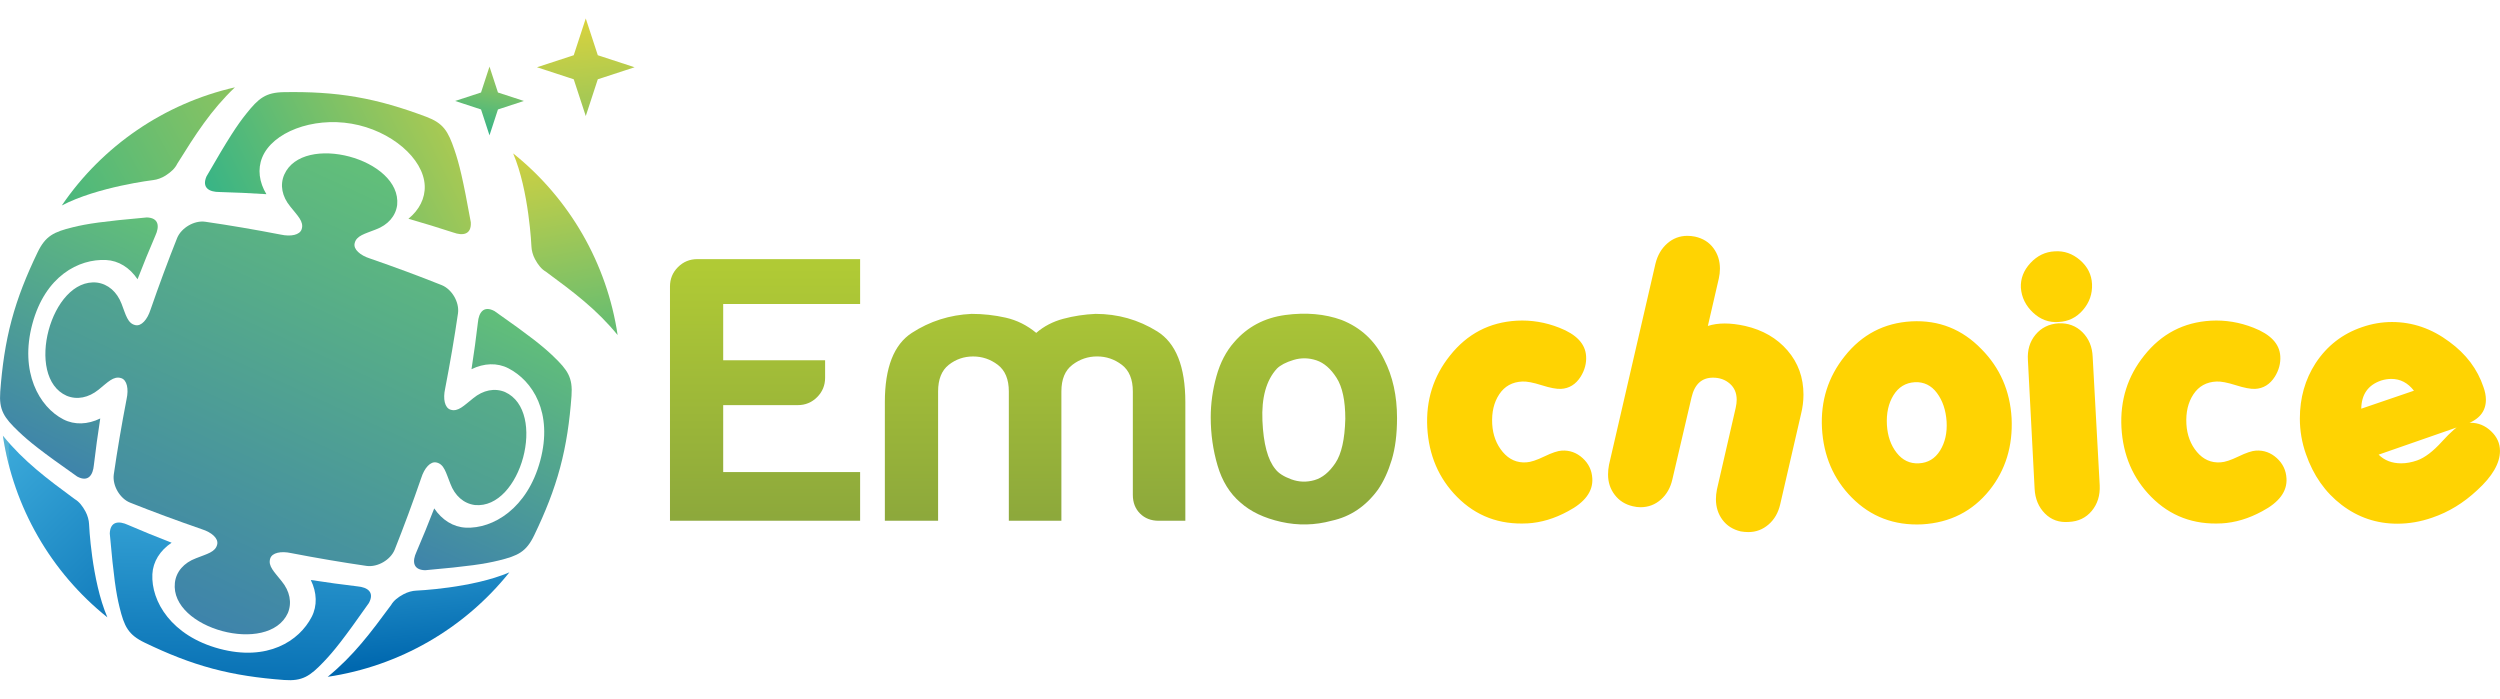
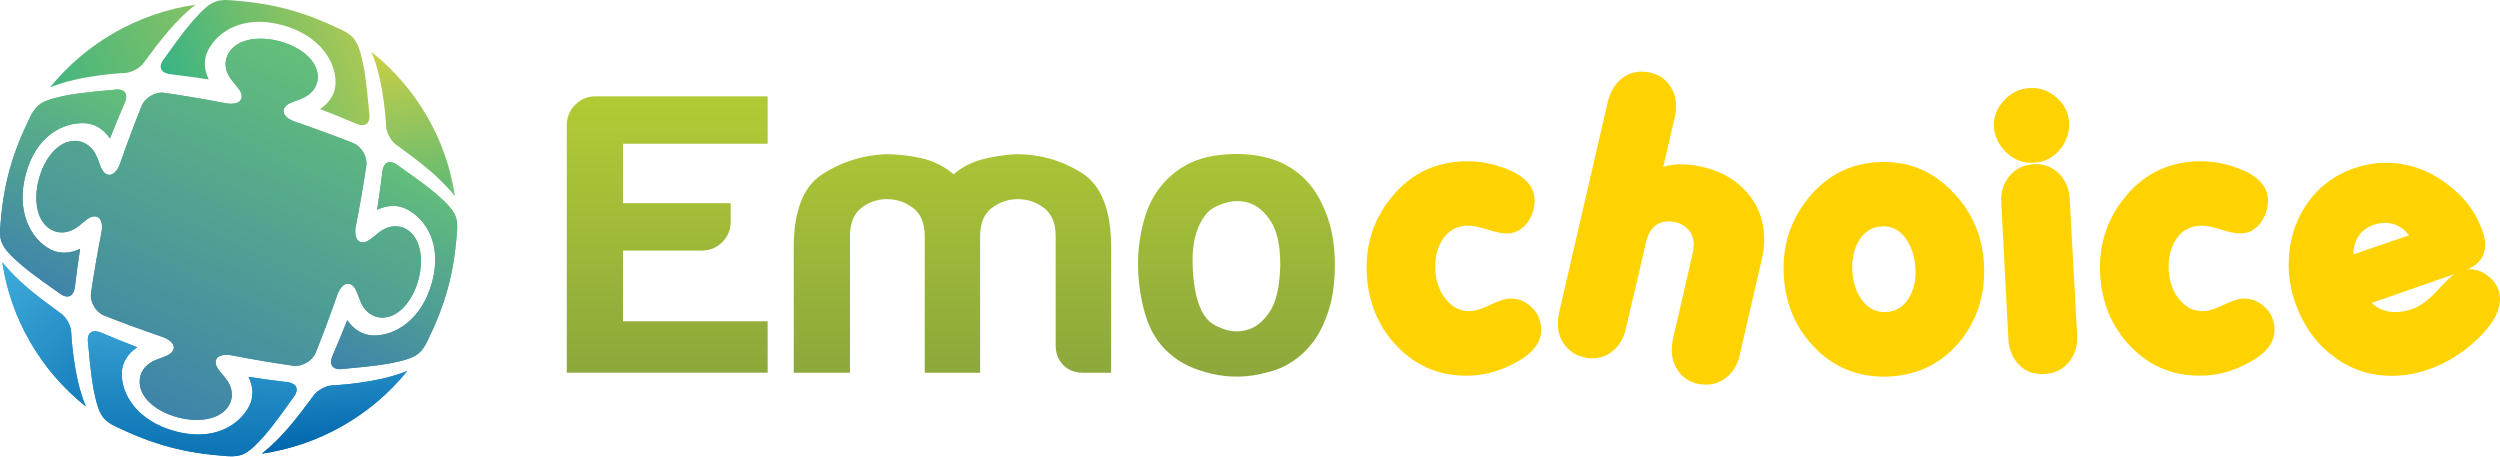
- <svg xmlns="http://www.w3.org/2000/svg" xmlns:xlink="http://www.w3.org/1999/xlink" data-name="Layer 1" viewBox="0 0 841.89 235.28">
+ <svg xmlns="http://www.w3.org/2000/svg" xmlns:xlink="http://www.w3.org/1999/xlink" id="Layer_1" data-name="Layer 1" viewBox="0 0 1150.28 209.96">
  <defs>
-     <linearGradient id="a" x1="63.56" y1="222.68" x2="-34.33" y2="120.65" gradientUnits="userSpaceOnUse">
-       <stop offset="0" stop-color="#0068af" />
-       <stop offset="1" stop-color="#58c9ee" />
-     </linearGradient>
-     <linearGradient id="g" x1="142.1" y1="222.68" x2="134.87" y2="145.19" xlink:href="#a" />
-     <linearGradient id="h" x1="79.93" y1="240.2" x2="82.25" y2="126.55" xlink:href="#a" />
-     <linearGradient id="b" x1="43.02" y1="248.5" x2="129.11" y2="61.15" gradientUnits="userSpaceOnUse">
-       <stop offset="0" stop-color="#3473b9" />
-       <stop offset="1" stop-color="#61be7a" />
-     </linearGradient>
-     <linearGradient id="i" x1="-2.42" y1="174.82" x2="44.61" y2="72.49" xlink:href="#b" />
-     <linearGradient id="j" x1="136.78" y1="217.01" x2="183.8" y2="114.69" xlink:href="#b" />
-     <linearGradient id="c" x1="51.25" y1="114.16" x2="203.64" y2="22.21" gradientTransform="rotate(4.65 267.949 -17.54)" gradientUnits="userSpaceOnUse">
-       <stop offset="0" stop-color="#00aa9f" />
-       <stop offset="1" stop-color="#f8d82f" />
-     </linearGradient>
-     <linearGradient id="k" x1="-46.16" y1="115.9" x2="172.87" y2="-29.43" xlink:href="#c" />
-     <linearGradient id="l" x1="216.05" y1="178.87" x2="176.45" y2="35.26" xlink:href="#c" />
-     <linearGradient id="m" x1="215.99" y1="125.08" x2="192.57" y2="-3.03" xlink:href="#c" />
-     <linearGradient id="n" x1="161.73" y1="63.67" x2="167.15" y2="12.02" xlink:href="#c" />
-     <linearGradient id="d" x1="-12.79" y1="1137.13" x2="-12.79" y2="301.85" gradientTransform="translate(177.64 -214.44)" gradientUnits="userSpaceOnUse">
-       <stop offset="0" stop-color="#fff" />
-       <stop offset="1" />
-     </linearGradient>
-     <linearGradient id="f" x1="4.75" y1="-901.58" x2="4.75" y2="498.37" gradientTransform="translate(97.89 -149.21)" xlink:href="#d" />
-     <linearGradient id="e" x1="257.63" y1="90.09" x2="257.63" y2="193.58" gradientUnits="userSpaceOnUse">
+     <style>
+       .cls-1 {
+         fill: url(#linear-gradient-12);
+       }
+ 
+       .cls-1, .cls-2, .cls-3, .cls-4, .cls-5, .cls-6, .cls-7, .cls-8, .cls-9, .cls-10, .cls-11, .cls-12, .cls-13, .cls-14, .cls-15, .cls-16, .cls-17, .cls-18, .cls-19, .cls-20, .cls-21, .cls-22 {
+         stroke-width: 0px;
+       }
+ 
+       .cls-2 {
+         fill: url(#linear-gradient-17);
+       }
+ 
+       .cls-3 {
+         fill: url(#linear-gradient-19);
+       }
+ 
+       .cls-4 {
+         fill: url(#linear-gradient);
+       }
+ 
+       .cls-5 {
+         fill: url(#linear-gradient-6);
+       }
+ 
+       .cls-6 {
+         fill: url(#linear-gradient-15);
+       }
+ 
+       .cls-7 {
+         fill: url(#linear-gradient-11);
+       }
+ 
+       .cls-8 {
+         fill: #ffd302;
+       }
+ 
+       .cls-9 {
+         fill: url(#linear-gradient-5);
+       }
+ 
+       .cls-10 {
+         fill: #f5f4bc;
+       }
+ 
+       .cls-11 {
+         fill: url(#linear-gradient-13);
+       }
+ 
+       .cls-12 {
+         fill: url(#linear-gradient-16);
+       }
+ 
+       .cls-13 {
+         fill: url(#linear-gradient-20);
+       }
+ 
+       .cls-14 {
+         fill: url(#linear-gradient-14);
+       }
+ 
+       .cls-15 {
+         fill: url(#linear-gradient-2);
+       }
+ 
+       .cls-16 {
+         fill: url(#linear-gradient-7);
+       }
+ 
+       .cls-17 {
+         fill: url(#linear-gradient-3);
+       }
+ 
+       .cls-18 {
+         fill: url(#linear-gradient-9);
+       }
+ 
+       .cls-19 {
+         fill: url(#linear-gradient-8);
+       }
+ 
+       .cls-20 {
+         fill: url(#linear-gradient-18);
+       }
+ 
+       .cls-23 {
+         mask: url(#mask-1);
+       }
+ 
+       .cls-24 {
+         mask: url(#mask);
+       }
+ 
+       .cls-21 {
+         fill: url(#linear-gradient-10);
+       }
+ 
+       .cls-22 {
+         fill: url(#linear-gradient-4);
+       }
+     </style>
+     <linearGradient id="linear-gradient" x1="306.99" y1="48.4" x2="306.99" y2="197.78" gradientUnits="userSpaceOnUse">
      <stop offset="0" stop-color="#b0ca35" />
      <stop offset="1" stop-color="#85a13d" />
    </linearGradient>
-     <linearGradient id="q" x1="348.56" y1="90.09" x2="348.56" y2="193.58" xlink:href="#e" />
-     <linearGradient id="r" x1="439.1" y1="90.09" x2="439.1" y2="193.58" xlink:href="#e" />
-     <mask id="o" x="164.8" y="22.43" width=".12" height=".22" maskUnits="userSpaceOnUse">
-       <path style="fill:url(#d)" d="M164.8 22.43h.12v.22h-.12z" />
+     <linearGradient id="linear-gradient-2" x1="438.23" y1="48.4" x2="438.23" y2="197.78" xlink:href="#linear-gradient" />
+     <linearGradient id="linear-gradient-3" x1="568.91" y1="48.4" x2="568.91" y2="197.78" xlink:href="#linear-gradient" />
+     <linearGradient id="linear-gradient-4" x1="69.22" y1="468.84" x2="-37.15" y2="579.69" gradientTransform="translate(0 672) scale(1 -1)" gradientUnits="userSpaceOnUse">
+       <stop offset="0" stop-color="#0369ae" />
+       <stop offset="1" stop-color="#5ac9ed" />
+     </linearGradient>
+     <linearGradient id="linear-gradient-5" x1="155.26" y1="468.97" x2="147.44" y2="552.76" xlink:href="#linear-gradient-4" />
+     <linearGradient id="linear-gradient-6" x1="87.35" y1="449.98" x2="89.87" y2="573.05" xlink:href="#linear-gradient-4" />
+     <linearGradient id="linear-gradient-7" x1="47.45" y1="440.83" x2="140.81" y2="644" gradientTransform="translate(0 672) scale(1 -1)" gradientUnits="userSpaceOnUse">
+       <stop offset="0" stop-color="#3473b8" />
+       <stop offset="1" stop-color="#62be7b" />
+     </linearGradient>
+     <linearGradient id="linear-gradient-8" x1="-2.42" y1="520.79" x2="48.57" y2="631.73" xlink:href="#linear-gradient-7" />
+     <linearGradient id="linear-gradient-9" x1="149.73" y1="474.96" x2="200.71" y2="585.9" xlink:href="#linear-gradient-7" />
+     <linearGradient id="linear-gradient-10" x1="14.26" y1="1699.07" x2="14.26" y2="182.76" gradientTransform="translate(97.89 522.79) scale(1 -1)" gradientUnits="userSpaceOnUse">
+       <stop offset="0" stop-color="#fff" />
+       <stop offset="1" stop-color="#000" />
+     </linearGradient>
+     <mask id="mask" x="0" y="-13.85" width="224.29" height="146.21" maskUnits="userSpaceOnUse">
+       <g id="o">
+         <path class="cls-21" d="M0-13.85h224.29v146.21H0V-13.85Z" />
+       </g>
    </mask>
-     <mask id="p" x="0" y="22.43" width="205.27" height="134.99" maskUnits="userSpaceOnUse">
-       <path style="fill:url(#f)" d="M0 22.43h205.27v134.99H0z" />
+     <linearGradient id="linear-gradient-11" x1="263.03" y1="467.45" x2="156.66" y2="578.31" gradientTransform="translate(-194.23 670.38) rotate(.04) scale(1 -1)" xlink:href="#linear-gradient-4" />
+     <linearGradient id="linear-gradient-12" x1="349.07" y1="467.58" x2="341.25" y2="551.37" gradientTransform="translate(-194.23 670.38) rotate(.04) scale(1 -1)" xlink:href="#linear-gradient-4" />
+     <linearGradient id="linear-gradient-13" x1="281.16" y1="448.6" x2="283.68" y2="571.67" gradientTransform="translate(-194.23 670.38) rotate(.04) scale(1 -1)" xlink:href="#linear-gradient-4" />
+     <linearGradient id="linear-gradient-14" x1="241.26" y1="439.45" x2="334.62" y2="642.61" gradientTransform="translate(-194.23 670.38) rotate(.04) scale(1 -1)" xlink:href="#linear-gradient-7" />
+     <linearGradient id="linear-gradient-15" x1="191.39" y1="519.4" x2="242.38" y2="630.35" gradientTransform="translate(-194.23 670.38) rotate(.04) scale(1 -1)" xlink:href="#linear-gradient-7" />
+     <linearGradient id="linear-gradient-16" x1="343.54" y1="473.57" x2="394.52" y2="584.51" gradientTransform="translate(-194.23 670.38) rotate(.04) scale(1 -1)" xlink:href="#linear-gradient-7" />
+     <linearGradient id="linear-gradient-17" x1="237.71" y1="-80.53" x2="476.6" y2="77.98" gradientTransform="translate(-269.66 -45.84) rotate(9.08) scale(1 -1)" gradientUnits="userSpaceOnUse">
+       <stop offset="0" stop-color="#00a99e" />
+       <stop offset="1" stop-color="#f7d731" />
+     </linearGradient>
+     <linearGradient id="linear-gradient-18" x1="1093.84" y1="402.32" x2="1050.9" y2="558" gradientTransform="translate(-914.84 463.75) rotate(4.68) scale(1 -1)" xlink:href="#linear-gradient-17" />
+     <linearGradient id="linear-gradient-19" x1="1377.86" y1="1233.99" x2="1377.86" y2="-282.32" gradientTransform="translate(1476.09 153.2) rotate(-180) scale(1 -1)" xlink:href="#linear-gradient-10" />
+     <mask id="mask-1" x="-13.92" y="78.55" width="224.29" height="146.21" maskUnits="userSpaceOnUse">
+       <g id="o-2" data-name="o">
+         <path class="cls-3" d="M210.38,224.76H-13.92V78.55h224.29v146.21Z" />
+       </g>
    </mask>
+     <linearGradient id="linear-gradient-20" x1="39.88" y1="65.49" x2="221.09" y2="-5.01" gradientTransform="matrix(1,0,0,1,0,0)" xlink:href="#linear-gradient-17" />
  </defs>
-   <path d="M28.8 172.28c-1.04-1.93-2.18-3.36-3.65-4.21-9.33-6.88-17.06-12.64-24.18-21.35 3.57 24.06 16.19 46 35.19 61.18-5.38-12.53-6.17-31.44-6.17-31.44-.04-1.2-.48-2.88-1.19-4.18Z" style="fill:url(#a)" />
-   <path d="M135.92 200.09c-1.93 1.04-3.36 2.18-4.21 3.65-6.88 9.33-12.64 17.06-21.35 24.18 24.06-3.57 46-16.19 61.18-35.18-12.53 5.38-31.44 6.16-31.44 6.16-1.2.04-2.88.48-4.18 1.2Z" style="fill:url(#g)" />
-   <path d="M120.36 197.46q-7.71-.91-15.7-2.15c2.07 4.23 2.24 8.67.3 12.43-4.2 8.15-14.89 15.06-31.06 10.73-16.17-4.33-23.04-15.95-22.59-25.1.2-4.22 2.57-7.98 6.48-10.61q-7.55-2.92-14.67-5.99c-3.05-1.42-6.02-1.28-6.15 2.92 1.33 14.85 2.11 20 3.29 24.82 1.59 6.47 2.9 9.23 8.49 11.92 7.82 3.76 15 6.64 22.8 8.73 7.79 2.08 15.46 3.18 24.11 3.83 6.19.46 8.7-1.27 13.31-6.08 3.43-3.58 6.69-7.65 15.26-19.85 1.99-3.69-.52-5.3-3.87-5.6Z" style="fill:url(#h)" />
-   <path d="M170.08 132.02c-3.5-1.45-7.38-.67-10.75 2.11-3.11 2.45-5.08 4.66-7.62 3.83-1.96-.62-2.57-3.65-1.81-7.06q2.54-13.11 4.34-25.44c.48-3.73-2.04-8-5.43-9.42q-11.57-4.62-24.19-8.98c-3.33-1.06-5.65-3.09-5.2-5.1.56-2.62 3.45-3.21 7.13-4.68 4.09-1.52 6.71-4.5 7.2-8.25 1.53-15.61-31.73-24.45-38.03-10.22-1.52 3.5-.74 7.38 2.04 10.75 2.45 3.11 4.66 5.07 3.83 7.62-.62 1.96-3.65 2.57-7.06 1.82q-13.11-2.54-25.44-4.33c-3.68-.52-8 2.06-9.42 5.43q-4.61 11.58-8.98 24.19c-1.06 3.33-3.09 5.65-5.1 5.2-2.62-.56-3.21-3.45-4.65-7.18-1.55-4.03-4.53-6.65-8.28-7.15-15.54-1.69-24.49 31.83-10.21 38.12 3.49 1.45 7.38.66 10.74-2.05 3.11-2.51 5.07-4.72 7.62-3.89 1.97.62 2.57 3.64 1.82 7.05q-2.53 13.11-4.32 25.44c-.48 3.74 2.08 8.04 5.44 9.41q11.58 4.61 24.2 8.97c3.33 1.05 5.65 3.09 5.2 5.1-.56 2.62-3.45 3.21-7.13 4.68-4.09 1.53-6.71 4.5-7.13 8.29-1.66 15.47 31.56 24.44 38.05 10.16 1.45-3.5.66-7.38-2.11-10.74-2.45-3.11-4.66-5.07-3.83-7.62.62-1.97 3.64-2.57 7.05-1.82q13.11 2.53 25.44 4.32c3.73.48 8-2.05 9.41-5.44q4.61-11.58 8.96-24.2c1.05-3.33 3.09-5.65 5.1-5.2 2.62.55 3.21 3.45 4.69 7.13 1.53 4.09 4.5 6.7 8.25 7.2 15.57 1.51 24.43-31.56 10.19-38.04Z" style="fill:url(#b)" />
-   <path d="M49.38 73.23c-14.85 1.33-20 2.11-24.82 3.29-6.47 1.59-9.23 2.9-11.92 8.49-3.76 7.82-6.64 15.01-8.73 22.8C1.83 115.6.73 123.27.08 131.92c-.46 6.19 1.27 8.7 6.08 13.31 3.58 3.43 7.65 6.69 19.85 15.26 3.69 1.99 5.31-.52 5.6-3.87q.91-7.71 2.15-15.7c-4.23 2.07-8.67 2.24-12.43.3-8.15-4.19-14.77-15.94-10.44-32.12 4.33-16.17 15.66-21.98 24.82-21.54 4.22.2 7.98 2.57 10.61 6.48q2.92-7.55 5.99-14.67c1.42-3.05 1.27-6.03-2.92-6.15Z" style="fill:url(#i)" />
-   <path d="M186.38 120.02c-3.59-3.43-7.65-6.69-19.85-15.26-3.69-1.99-5.31.52-5.6 3.87q-.9 7.71-2.15 15.7c4.23-2.07 8.67-2.24 12.43-.3 8.15 4.2 15.06 14.89 10.73 31.06-4.33 16.18-15.95 23.04-25.1 22.6-4.22-.21-7.98-2.57-10.61-6.48q-2.92 7.54-5.99 14.67c-1.42 3.05-1.27 6.02 2.92 6.15 14.85-1.33 20-2.11 24.82-3.29 6.48-1.59 9.23-2.9 11.92-8.49 3.76-7.82 6.64-15.01 8.73-22.8 2.08-7.79 3.19-15.46 3.83-24.11.46-6.19-1.27-8.7-6.08-13.31Z" style="fill:url(#j)" />
-   <path d="M153.03 50.42c-2.16-6.3-3.72-8.93-9.53-11.11-8.13-3.04-15.54-5.26-23.49-6.64-7.95-1.37-15.68-1.78-24.36-1.64-6.21.1-8.55 2.05-12.71 7.26-3.1 3.88-5.97 8.22-13.41 21.14-1.65 3.86.99 5.24 4.35 5.23q7.76.21 15.83.73c-2.44-4.03-3.01-8.43-1.42-12.35 3.44-8.49 16.92-13.67 30.16-11.38 13.24 2.29 24.19 11.7 24.58 20.86.18 4.23-1.84 8.18-5.49 11.15q7.78 2.23 15.15 4.64c3.16 1.14 6.11.72 5.86-3.46-2.66-14.67-3.91-19.73-5.52-24.42Z" style="fill:url(#c)" />
-   <path d="M20.81 69.2c12.08-6.33 30.87-8.57 30.87-8.57 1.2-.13 2.83-.7 4.08-1.51 1.84-1.18 3.19-2.43 3.92-3.96 6.14-9.84 11.29-17.98 19.43-25.75-23.71 5.41-44.62 19.68-58.3 39.79Z" style="fill:url(#k)" />
-   <path d="M172.8 51.65c5.38 12.53 6.17 31.44 6.17 31.44.04 1.2.48 2.88 1.19 4.18 1.04 1.93 2.18 3.36 3.65 4.21 9.33 6.88 17.06 12.64 24.18 21.35-3.57-24.06-16.2-46-35.19-61.18Z" style="fill:url(#l)" />
-   <path style="fill:url(#m)" d="m197.26 6.21-4.05 12.39-12.38 4.05 12.38 4.05 4.05 12.38 4.05-12.38 12.39-4.05-12.39-4.05-4.05-12.39z" />
-   <path style="fill:url(#n)" d="m164.84 22.43-2.85 8.72-8.72 2.85 8.72 2.86 2.85 8.72 2.85-8.72 8.73-2.86-8.73-2.85-2.85-8.72z" />
-   <g style="mask:url(#o)">
-     <path style="fill:#27306c" d="m164.8 22.58.11.07-.07-.22-.04.15z" />
+   <g>
+     <g>
+       <path class="cls-4" d="M260.78,171.49V57.62c0-3.7,1.29-6.84,3.88-9.43s5.73-3.88,9.43-3.88h79.12v21.81h-66.55v27.36h49.54v8.5c0,3.7-1.29,6.84-3.88,9.43-2.59,2.59-5.73,3.88-9.43,3.88h-36.23v32.53h66.55v23.66h-92.43Z" />
+       <path class="cls-15" d="M450.99,171.49h-25.51v-62.85c0-5.92-1.79-10.22-5.36-12.94-3.58-2.71-7.58-4.07-12.02-4.07s-8.38,1.36-11.83,4.07c-3.45,2.71-5.18,7.02-5.18,12.94v62.85h-25.88v-57.67c0-16.76,4.37-27.97,13.12-33.64,8.75-5.67,18.42-8.75,29.02-9.24,5.67,0,11.21.62,16.64,1.85,5.42,1.24,10.35,3.7,14.79,7.39,3.7-3.2,8.07-5.48,13.12-6.84,5.05-1.35,10.29-2.15,15.71-2.4,10.84,0,20.82,2.84,29.95,8.5,9.12,5.67,13.68,17.13,13.68,34.38v57.67h-12.94c-3.7,0-6.72-1.17-9.06-3.51-2.34-2.34-3.51-5.36-3.51-9.06v-50.28c0-5.92-1.79-10.22-5.36-12.94-3.58-2.71-7.58-4.07-12.02-4.07s-8.45,1.36-12.02,4.07c-3.58,2.71-5.36,7.02-5.36,12.94v62.85Z" />
+       <path class="cls-17" d="M538.04,162.61c-5.18-4.44-8.87-10.41-11.09-17.93-2.22-7.52-3.33-15.34-3.33-23.48,0-6.65.92-13.31,2.77-19.96s4.74-12.2,8.69-16.64c6.41-7.39,14.66-11.77,24.77-13.12,10.1-1.35,19.22-.55,27.36,2.4,9.36,3.7,16.27,10.11,20.7,19.22,4.19,8.13,6.28,17.62,6.28,28.47,0,7.89-.87,14.67-2.59,20.33-1.73,5.67-3.95,10.48-6.65,14.42-5.92,8.13-13.44,13.19-22.55,15.16-8.13,2.22-16.33,2.4-24.59.55-8.26-1.85-14.85-4.99-19.78-9.43ZM555.79,97.55c-5.18,5.67-7.52,14.11-7.02,25.32.49,11.22,2.59,19.04,6.28,23.48,1.48,1.98,4.07,3.64,7.76,4.99,3.7,1.36,7.45,1.48,11.28.37,3.82-1.11,7.21-3.88,10.17-8.32s4.56-11.58,4.81-21.44c0-8.87-1.42-15.53-4.25-19.96-2.84-4.44-6.1-7.27-9.8-8.5-3.7-1.23-7.39-1.29-11.09-.18-3.7,1.11-6.41,2.53-8.13,4.25Z" />
+     </g>
+     <g>
+       <path class="cls-8" d="M677.53,172.77c-13.57.74-24.97-3.55-34.19-12.88-8.9-9.01-13.73-20.25-14.47-33.71-.69-13.26,2.99-24.92,11.05-34.99,8.38-10.55,19.19-16.19,32.44-16.94,7.05-.37,13.94.77,20.67,3.42,8.32,3.23,12.67,7.84,13.04,13.83.21,3.45-.67,6.76-2.62,9.94-2.38,3.77-5.59,5.76-9.62,5.97-2.18.11-5.3-.49-9.39-1.79-4.08-1.3-7.21-1.9-9.38-1.79-4.88.21-8.62,2.28-11.21,6.2-2.6,3.92-3.74,8.75-3.42,14.47.32,5.36,2.03,9.88,5.13,13.56,3.11,3.69,6.93,5.37,11.49,5.05,2.07-.11,4.97-1.06,8.7-2.86,3.74-1.8,6.59-2.75,8.55-2.86,3.82-.21,7.18,1.01,10.1,3.66,2.92,2.65,4.48,5.94,4.69,9.86.37,6.31-3.58,11.64-11.85,15.98-6.52,3.55-13.09,5.51-19.72,5.88Z" />
+       <path class="cls-8" d="M765.3,76.79c4.87-1.59,10.9-1.59,18.05,0,8.59,1.96,15.46,5.94,20.63,11.93,5.17,5.99,7.75,13.15,7.75,21.46,0,3.08-.4,6.23-1.19,9.46l-10.1,43.81c-.95,4.14-2.85,7.42-5.68,9.86-2.84,2.44-6.08,3.66-9.74,3.66-1.22,0-2.47-.11-3.74-.32-3.82-.9-6.79-2.78-8.9-5.65-2.12-2.86-3.18-6.21-3.18-10.02,0-1.48.16-3.05.48-4.7l9.14-39.75c.32-1.43.48-2.73.48-3.9,0-3.29-1.11-5.89-3.34-7.83-2.22-1.93-4.95-2.9-8.19-2.9-5.46,0-8.94,3.21-10.42,9.62l-9.31,39.84c-.9,4.03-2.76,7.29-5.57,9.78-2.81,2.49-6.12,3.73-9.94,3.73-1.17,0-2.41-.16-3.73-.48-3.66-.85-6.58-2.69-8.75-5.52-2.18-2.84-3.26-6.14-3.26-9.9,0-1.54.16-3.13.48-4.77l22.58-97.72c1.01-4.08,2.92-7.35,5.73-9.82,2.81-2.47,6.07-3.7,9.78-3.7,1.22,0,2.47.13,3.74.4,3.81.85,6.78,2.7,8.9,5.57,2.12,2.86,3.18,6.2,3.18,10.02,0,1.54-.18,3.13-.55,4.77l-5.33,23.06Z" />
+       <path class="cls-8" d="M869.38,173.24c-13.57.64-24.97-3.71-34.19-13.04-8.9-9.01-13.73-20.25-14.47-33.71-.69-13.25,2.99-24.91,11.05-34.99,8.38-10.55,19.19-16.19,32.44-16.93,13.3-.69,24.65,3.81,34.03,13.52,9.01,9.12,13.89,20.3,14.63,33.55.64,13.57-2.94,25.23-10.73,34.99-8.27,10.28-19.19,15.82-32.76,16.62ZM865.81,104.14c-4.45.27-7.9,2.38-10.34,6.32-2.44,3.95-3.5,8.76-3.18,14.43.32,5.4,1.9,9.92,4.73,13.56,2.84,3.63,6.43,5.34,10.77,5.13,4.45-.21,7.9-2.28,10.34-6.21,2.44-3.92,3.5-8.64,3.18-14.15-.37-5.51-1.93-10.12-4.69-13.83s-6.36-5.46-10.81-5.25Z" />
+       <path class="cls-8" d="M935.68,74.88c-4.66.32-8.78-1.2-12.36-4.57-3.58-3.36-5.55-7.38-5.92-12.05-.21-4.45,1.34-8.47,4.65-12.04,3.32-3.58,7.25-5.48,11.81-5.69,4.56-.32,8.67,1.11,12.33,4.29,3.65,3.18,5.59,7.05,5.8,11.61.21,4.77-1.26,8.98-4.42,12.64-3.15,3.65-7.11,5.59-11.89,5.8ZM940.7,172.05c-4.66.37-8.53-.99-11.61-4.09-3.07-3.1-4.75-7.09-5.01-11.97l-3.26-62.58c-.32-4.88.91-9,3.7-12.36,2.78-3.37,6.51-5.21,11.17-5.53,4.67-.21,8.55,1.24,11.65,4.34,3.1,3.1,4.76,7.09,4.97,11.97l3.42,62.5c.21,4.88-1.07,9-3.86,12.36-2.78,3.36-6.51,5.15-11.17,5.37Z" />
+       <path class="cls-8" d="M1014.95,172.77c-13.57.74-24.97-3.55-34.19-12.88-8.9-9.01-13.73-20.25-14.47-33.71-.69-13.26,2.99-24.92,11.05-34.99,8.38-10.55,19.19-16.19,32.44-16.94,7.05-.37,13.94.77,20.67,3.42,8.32,3.23,12.67,7.84,13.04,13.83.21,3.45-.67,6.76-2.62,9.94-2.38,3.77-5.59,5.76-9.62,5.97-2.18.11-5.3-.49-9.39-1.79-4.08-1.3-7.21-1.9-9.38-1.79-4.88.21-8.62,2.28-11.21,6.2-2.6,3.92-3.74,8.75-3.42,14.47.32,5.36,2.03,9.88,5.13,13.56,3.11,3.69,6.93,5.37,11.49,5.05,2.07-.11,4.97-1.06,8.7-2.86,3.74-1.8,6.59-2.75,8.55-2.86,3.82-.21,7.18,1.01,10.1,3.66,2.92,2.65,4.48,5.94,4.69,9.86.37,6.31-3.58,11.64-11.85,15.98-6.52,3.55-13.09,5.51-19.72,5.88Z" />
+       <path class="cls-8" d="M1133.5,124.66l-42.22,14.71c2.86,2.81,6.52,4.21,10.97,4.21,2.49,0,5.09-.48,7.8-1.43,3.71-1.33,7.72-4.37,12.04-9.15,4.32-4.77,7.62-7.61,9.9-8.51,1.33-.42,2.65-.63,3.98-.63,3.76,0,7.09,1.36,9.98,4.09,2.89,2.73,4.34,5.93,4.34,9.58,0,5.99-3.69,12.35-11.05,19.09-6.63,6.2-13.92,10.65-21.87,13.36-5.62,1.96-11.27,2.94-16.94,2.94-10.07,0-19.1-3.05-27.07-9.14-7.98-6.09-13.77-14.34-17.38-24.73-1.96-5.56-2.94-11.31-2.94-17.25,0-10.01,2.55-18.98,7.63-26.87,5.57-8.48,13.12-14.34,22.66-17.57,4.77-1.64,9.6-2.47,14.47-2.47,10.02,0,19.32,3.21,27.91,9.62,8.11,5.94,13.62,13.25,16.54,21.94.8,2.18,1.19,4.24,1.19,6.2,0,5.73-3.32,9.73-9.94,12ZM1092.47,103.35c-6.31,2.17-9.51,6.73-9.62,13.67l25.6-8.75c-2.97-3.82-6.63-5.73-10.97-5.73-1.59,0-3.26.26-5.01.8Z" />
+     </g>
  </g>
-   <g style="mask:url(#p)">
-     <path d="M2.97 149.06c-.67-.76-1.33-1.54-1.99-2.35.54 3.62 1.28 7.2 2.22 10.7a92.53 92.53 0 0 1-.26-6.68c0-.56.02-1.12.03-1.68Z" style="fill:#f6f4bb" />
+   <g>
+     <path class="cls-22" d="M31.48,148.46c-1.14-2.09-2.38-3.64-3.99-4.56-10.2-7.45-18.64-13.69-26.42-23.13,3.9,26.06,17.7,49.82,38.45,66.27-5.88-13.57-6.74-34.05-6.74-34.05-.04-1.31-.52-3.12-1.3-4.53h0Z" />
+     <path class="cls-9" d="M148.52,178.58c-2.11,1.12-3.68,2.36-4.6,3.95-7.51,10.11-13.81,18.48-23.33,26.19,26.29-3.87,50.26-17.54,66.85-38.11-13.69,5.83-34.35,6.68-34.35,6.68-1.31.04-3.14.52-4.57,1.3h0Z" />
+     <path class="cls-5" d="M131.52,175.73c-5.61-.65-11.33-1.43-17.15-2.33,2.26,4.58,2.45,9.39.33,13.46-4.58,8.83-16.27,16.31-33.94,11.62s-25.17-17.27-24.69-27.19c.22-4.57,2.81-8.64,7.08-11.49-5.5-2.11-10.84-4.27-16.03-6.49-3.33-1.54-6.58-1.38-6.72,3.16,1.45,16.08,2.31,21.66,3.6,26.89,1.74,7.01,3.17,9.99,9.28,12.91,8.54,4.08,16.39,7.19,24.91,9.46,8.51,2.26,16.89,3.45,26.34,4.15,6.76.5,9.51-1.37,14.55-6.59,3.75-3.88,7.3-8.29,16.67-21.5,2.17-4-.57-5.75-4.22-6.07h0Z" />
+     <path class="cls-16" d="M185.85,104.85c-3.82-1.57-8.06-.73-11.74,2.28-3.4,2.65-5.55,5.04-8.33,4.14-2.14-.67-2.81-3.95-1.98-7.64,1.85-9.46,3.43-18.65,4.74-27.55.52-4.04-2.24-8.66-5.94-10.2-8.43-3.33-17.24-6.58-26.43-9.73-3.64-1.15-6.17-3.35-5.68-5.53.61-2.84,3.77-3.48,7.79-5.07,4.47-1.65,7.33-4.87,7.87-8.93,1.67-16.91-34.67-26.48-41.55-11.07-1.66,3.79-.81,8,2.23,11.64,2.68,3.37,5.09,5.5,4.19,8.25-.68,2.13-3.99,2.78-7.71,1.97-9.55-1.83-18.82-3.4-27.8-4.7-4.02-.56-8.75,2.23-10.29,5.88-3.36,8.36-6.63,17.1-9.81,26.21-1.15,3.61-3.38,6.11-5.57,5.63-2.86-.6-3.51-3.73-5.08-7.78-1.7-4.37-4.95-7.2-9.05-7.74-16.98-1.83-26.76,34.48-11.16,41.29,3.82,1.57,8.06.72,11.74-2.22,3.4-2.72,5.54-5.11,8.32-4.22,2.15.67,2.81,3.95,1.99,7.64-1.84,9.47-3.42,18.65-4.72,27.55-.52,4.04,2.27,8.71,5.94,10.19,8.43,3.33,17.25,6.57,26.44,9.71,3.64,1.14,6.17,3.35,5.68,5.53-.61,2.84-3.77,3.48-7.79,5.07-4.47,1.65-7.33,4.87-7.79,8.98-1.82,16.76,34.49,26.48,41.57,11.01,1.58-3.79.73-7.99-2.31-11.63-2.68-3.37-5.09-5.49-4.19-8.25.68-2.13,3.98-2.79,7.71-1.97,9.55,1.82,18.82,3.38,27.8,4.68,4.08.51,8.74-2.22,10.29-5.89,3.35-8.36,6.62-17.1,9.79-26.21,1.15-3.61,3.37-6.12,5.57-5.64,2.86.6,3.51,3.73,5.12,7.72,1.67,4.43,4.92,7.26,9.02,7.79,17.02,1.64,26.7-34.18,11.14-41.2h0Z" />
+     <path class="cls-19" d="M53.96,41.17c-16.23,1.44-21.85,2.29-27.12,3.57-7.07,1.72-10.08,3.14-13.03,9.19-4.11,8.47-7.26,16.25-9.54,24.69C1.99,87.07.79,95.36.08,104.73c-.5,6.7,1.38,9.42,6.64,14.42,3.92,3.72,8.36,7.24,21.69,16.53,4.03,2.15,5.8-.56,6.12-4.19.66-5.57,1.44-11.23,2.35-17-4.62,2.24-9.47,2.42-13.58.33-8.9-4.54-16.14-17.27-11.41-34.79,4.74-17.52,17.12-23.81,27.12-23.33,4.61.22,8.72,2.78,11.59,7.01,2.12-5.45,4.31-10.75,6.54-15.89,1.55-3.3,1.39-6.52-3.19-6.66h0Z" />
+     <path class="cls-18" d="M203.66,91.86c-3.92-3.72-8.36-7.24-21.69-16.53-4.03-2.15-5.8.56-6.12,4.19-.66,5.57-1.44,11.23-2.35,17,4.63-2.24,9.47-2.43,13.58-.33,8.91,4.54,16.45,16.13,11.72,33.65-4.74,17.52-17.43,24.95-27.43,24.48-4.61-.22-8.72-2.78-11.59-7.01-2.13,5.45-4.31,10.74-6.54,15.89-1.55,3.3-1.39,6.52,3.19,6.66,16.23-1.44,21.85-2.29,27.12-3.56,7.08-1.72,10.08-3.14,13.03-9.2,4.11-8.47,7.26-16.25,9.54-24.69,2.28-8.44,3.48-16.74,4.19-26.11.51-6.7-1.38-9.42-6.64-14.42h0Z" />
+     <g class="cls-24">
+       <path class="cls-10" d="M3.25,123.31c-.73-.82-1.46-1.67-2.18-2.54.58,3.92,1.4,7.79,2.43,11.59-.18-2.39-.28-4.8-.28-7.24,0-.61.02-1.21.03-1.82h0Z" />
+     </g>
+     <path class="cls-7" d="M31.45,148.39c-1.14-2.09-2.38-3.65-3.98-4.57-10.2-7.46-18.63-13.7-26.4-23.15,3.88,26.06,17.66,49.84,38.4,66.3-5.87-13.58-6.71-34.06-6.71-34.06-.04-1.31-.52-3.12-1.3-4.53h0Z" />
+     <path class="cls-1" d="M148.47,178.6c-2.11,1.12-3.68,2.35-4.61,3.95-7.52,10.11-13.82,18.47-23.35,26.17,26.29-3.85,50.28-17.5,66.88-38.06-13.7,5.82-34.36,6.65-34.36,6.65-1.31.04-3.14.52-4.57,1.29h0Z" />
+     <path class="cls-11" d="M131.47,175.74c-5.61-.66-11.33-1.44-17.15-2.34,2.26,4.58,2.44,9.39.32,13.46-4.59,8.82-16.28,16.3-33.95,11.59-17.67-4.71-25.16-17.29-24.67-27.21.23-4.57,2.81-8.64,7.09-11.48-5.5-2.11-10.84-4.28-16.03-6.5-3.33-1.54-6.58-1.39-6.72,3.15,1.44,16.09,2.29,21.66,3.58,26.89,1.73,7.01,3.16,10,9.27,12.92,8.54,4.08,16.39,7.21,24.9,9.48,8.51,2.26,16.89,3.46,26.34,4.17,6.76.51,9.51-1.36,14.55-6.58,3.76-3.88,7.31-8.28,16.69-21.48,2.18-4-.56-5.75-4.22-6.07h0Z" />
+     <path class="cls-14" d="M185.85,104.9c-3.82-1.57-8.06-.73-11.74,2.27-3.4,2.65-5.55,5.04-8.33,4.14-2.14-.68-2.8-3.95-1.98-7.64,1.86-9.46,3.44-18.65,4.76-27.55.53-4.04-2.23-8.67-5.93-10.21-8.43-3.34-17.24-6.59-26.43-9.75-3.64-1.15-6.17-3.36-5.68-5.53.61-2.84,3.77-3.48,7.79-5.06,4.47-1.65,7.34-4.86,7.88-8.93,1.68-16.9-34.65-26.51-41.54-11.1-1.67,3.78-.82,7.99,2.22,11.64,2.68,3.37,5.08,5.5,4.18,8.26-.68,2.13-3.99,2.78-7.71,1.96-9.55-1.84-18.81-3.41-27.79-4.72-4.02-.56-8.75,2.22-10.29,5.88-3.37,8.36-6.64,17.09-9.83,26.2-1.15,3.61-3.38,6.11-5.58,5.63-2.86-.61-3.51-3.74-5.08-7.78-1.69-4.37-4.94-7.21-9.04-7.75-16.98-1.84-26.78,34.46-11.19,41.28,3.82,1.57,8.06.73,11.74-2.21,3.4-2.72,5.54-5.11,8.33-4.21,2.15.67,2.81,3.95,1.98,7.64-1.85,9.46-3.43,18.65-4.74,27.55-.53,4.04,2.26,8.71,5.93,10.2,8.43,3.33,17.24,6.58,26.43,9.73,3.64,1.14,6.17,3.35,5.68,5.53-.61,2.84-3.77,3.48-7.79,5.07-4.47,1.65-7.33,4.87-7.8,8.97-1.83,16.76,34.47,26.5,41.56,11.04,1.58-3.78.73-7.99-2.3-11.64-2.68-3.37-5.09-5.5-4.18-8.25.68-2.13,3.98-2.78,7.71-1.96,9.55,1.83,18.81,3.4,27.79,4.7,4.08.52,8.74-2.21,10.29-5.88,3.36-8.36,6.63-17.09,9.81-26.2,1.15-3.61,3.38-6.12,5.58-5.63,2.86.6,3.51,3.74,5.12,7.72,1.67,4.43,4.91,7.26,9.01,7.8,17.01,1.65,26.72-34.16,11.17-41.19h0Z" />
+     <path class="cls-6" d="M54.01,41.12c-16.23,1.43-21.85,2.27-27.12,3.55-7.07,1.71-10.08,3.13-13.03,9.18-4.12,8.46-7.27,16.25-9.56,24.68C2,86.98.8,95.28.08,104.65c-.51,6.7,1.38,9.42,6.63,14.43,3.92,3.72,8.36,7.25,21.67,16.55,4.03,2.16,5.8-.56,6.12-4.18.66-5.57,1.45-11.23,2.36-17-4.62,2.24-9.47,2.42-13.58.32-8.9-4.55-16.13-17.28-11.38-34.79,4.75-17.51,17.13-23.79,27.13-23.31,4.61.22,8.72,2.79,11.59,7.02,2.13-5.45,4.31-10.74,6.56-15.89,1.55-3.3,1.4-6.52-3.18-6.66h0Z" />
+     <path class="cls-12" d="M203.67,91.92c-3.92-3.72-8.36-7.25-21.68-16.55-4.03-2.16-5.8.56-6.12,4.18-.66,5.57-1.45,11.23-2.36,17,4.63-2.24,9.47-2.42,13.58-.32,8.9,4.55,16.44,16.14,11.69,33.65s-17.44,24.94-27.44,24.46c-4.61-.22-8.72-2.79-11.58-7.02-2.13,5.44-4.32,10.74-6.56,15.89-1.55,3.3-1.4,6.52,3.18,6.66,16.23-1.43,21.85-2.27,27.12-3.54,7.08-1.72,10.08-3.13,13.03-9.19,4.12-8.46,7.27-16.25,9.56-24.68,2.28-8.44,3.49-16.74,4.21-26.11.51-6.7-1.38-9.42-6.63-14.43h0Z" />
+     <path class="cls-2" d="M23,40.25c13.7-5.82,34.36-6.67,34.36-6.67,1.31-.04,3.14-.52,4.57-1.29,2.11-1.12,3.68-2.36,4.6-3.95,7.52-10.11,13.82-18.48,23.34-26.17-26.29,3.86-50.27,17.52-66.87,38.08h0Z" />
+     <path class="cls-20" d="M170.92,23.92c5.87,13.58,6.72,34.05,6.72,34.05.04,1.31.52,3.12,1.3,4.53,1.14,2.09,2.38,3.65,3.98,4.56,10.2,7.45,18.64,13.7,26.41,23.14-3.89-26.06-17.67-49.83-38.41-66.29h0Z" />
+     <g class="cls-23">
+       <path class="cls-10" d="M207.13,87.6c.73.82,1.46,1.67,2.18,2.54-.58-3.92-1.4-7.79-2.43-11.59.18,2.39.28,4.8.28,7.24,0,.61-.02,1.21-.03,1.82h0Z" />
+     </g>
+     <path class="cls-13" d="M78.92,34.21c5.61.66,11.33,1.44,17.15,2.34-2.26-4.58-2.44-9.39-.32-13.46,4.59-8.82,16.28-16.3,33.95-11.59,17.67,4.71,25.16,17.29,24.67,27.21-.23,4.57-2.81,8.64-7.09,11.48,5.5,2.11,10.84,4.28,16.03,6.5,3.33,1.54,6.58,1.39,6.72-3.15-1.44-16.09-2.29-21.66-3.58-26.89-1.73-7.01-3.16-10-9.27-12.92-8.54-4.08-16.39-7.21-24.9-9.48C123.76,1.99,115.39.79,105.94.08c-6.76-.51-9.51,1.36-14.55,6.58-3.76,3.88-7.31,8.28-16.69,21.48-2.18,4,.56,5.75,4.22,6.07h0Z" />
  </g>
-   <path d="M225.62 175.37V96.48c0-2.56.9-4.74 2.69-6.53s3.97-2.69 6.53-2.69h54.81v15.11h-46.11v18.95h34.32v5.89c0 2.56-.9 4.74-2.69 6.53s-3.97 2.69-6.53 2.69h-25.1v22.54h46.11v16.39h-64.04Z" style="fill:url(#e)" />
-   <path d="M357.4 175.37h-17.67v-43.54c0-4.1-1.24-7.08-3.71-8.97-2.48-1.88-5.25-2.82-8.32-2.82s-5.81.94-8.2 2.82c-2.39 1.88-3.59 4.87-3.59 8.97v43.54h-17.93v-39.96c0-11.61 3.03-19.38 9.09-23.31 6.06-3.93 12.76-6.06 20.11-6.4 3.93 0 7.77.43 11.53 1.28 3.75.86 7.17 2.56 10.25 5.12 2.56-2.22 5.59-3.8 9.09-4.74 3.5-.94 7.13-1.49 10.89-1.66 7.51 0 14.43 1.96 20.75 5.89 6.32 3.93 9.48 11.87 9.48 23.82v39.96h-8.97c-2.56 0-4.65-.81-6.28-2.43-1.62-1.62-2.43-3.71-2.43-6.28v-34.84c0-4.1-1.24-7.08-3.71-8.97-2.48-1.88-5.25-2.82-8.32-2.82s-5.85.94-8.32 2.82c-2.48 1.88-3.71 4.87-3.71 8.97v43.54Z" style="fill:url(#q)" />
-   <path d="M417.71 169.22c-3.59-3.07-6.15-7.21-7.68-12.42-1.54-5.21-2.31-10.63-2.31-16.27 0-4.61.64-9.22 1.92-13.83s3.29-8.45 6.02-11.53c4.44-5.12 10.16-8.15 17.16-9.09 7-.94 13.32-.38 18.95 1.66 6.49 2.56 11.27 7 14.34 13.32 2.9 5.64 4.35 12.21 4.35 19.72 0 5.47-.6 10.16-1.79 14.09-1.2 3.93-2.73 7.26-4.61 9.99-4.1 5.64-9.31 9.14-15.62 10.5-5.64 1.54-11.31 1.66-17.03.38-5.72-1.28-10.29-3.46-13.7-6.53ZM430 124.14c-3.59 3.93-5.21 9.78-4.87 17.55.34 7.77 1.79 13.19 4.35 16.27 1.02 1.37 2.82 2.52 5.38 3.46s5.16 1.02 7.81.26c2.65-.77 4.99-2.69 7.04-5.76s3.16-8.02 3.33-14.86c0-6.15-.98-10.76-2.95-13.83-1.96-3.07-4.23-5.04-6.79-5.89-2.56-.85-5.12-.9-7.68-.13-2.56.77-4.44 1.75-5.64 2.95Z" style="fill:url(#r)" />
-   <path d="M514.36 176.25c-9.4.51-17.3-2.46-23.69-8.92-6.17-6.24-9.51-14.03-10.03-23.36-.48-9.18 2.07-17.26 7.66-24.24 5.8-7.31 13.29-11.22 22.48-11.74 4.88-.26 9.66.53 14.32 2.37 5.77 2.24 8.78 5.43 9.03 9.58.15 2.39-.46 4.68-1.82 6.89-1.65 2.61-3.88 3.99-6.66 4.13-1.51.07-3.67-.34-6.5-1.24s-4.99-1.31-6.5-1.24c-3.38.15-5.97 1.58-7.77 4.3-1.8 2.72-2.59 6.06-2.37 10.03.22 3.71 1.41 6.84 3.55 9.39 2.15 2.55 4.8 3.72 7.96 3.5 1.43-.07 3.44-.73 6.03-1.98 2.59-1.25 4.56-1.91 5.92-1.98 2.65-.15 4.98.7 7 2.54 2.02 1.84 3.1 4.11 3.25 6.83.26 4.37-2.48 8.06-8.21 11.07-4.52 2.46-9.07 3.82-13.66 4.08Zm60.8-66.49c3.38-1.1 7.55-1.1 12.51 0 5.95 1.36 10.71 4.11 14.29 8.27 3.58 4.15 5.37 9.11 5.37 14.87 0 2.13-.27 4.32-.83 6.56l-7 30.35c-.66 2.87-1.97 5.14-3.94 6.83-1.96 1.69-4.22 2.54-6.75 2.54-.85 0-1.71-.07-2.59-.22-2.65-.63-4.7-1.93-6.17-3.91-1.47-1.98-2.2-4.3-2.2-6.94 0-1.03.11-2.11.33-3.25l6.33-27.54c.22-.99.33-1.89.33-2.7 0-2.28-.77-4.08-2.32-5.43-1.54-1.34-3.43-2.01-5.67-2.01-3.78 0-6.19 2.22-7.22 6.66l-6.45 27.6c-.63 2.79-1.91 5.05-3.86 6.78s-4.24 2.59-6.89 2.59c-.81 0-1.67-.11-2.59-.33-2.54-.59-4.56-1.86-6.06-3.83-1.51-1.96-2.26-4.25-2.26-6.86 0-1.06.11-2.17.33-3.3l15.64-67.71c.7-2.83 2.02-5.09 3.97-6.8 1.95-1.71 4.2-2.56 6.78-2.56.85 0 1.71.09 2.59.27 2.64.59 4.7 1.87 6.17 3.86 1.47 1.98 2.2 4.3 2.2 6.94 0 1.06-.13 2.17-.38 3.3l-3.69 15.98Zm72.12 66.82c-9.4.44-17.3-2.57-23.69-9.03-6.17-6.24-9.51-14.03-10.03-23.36-.48-9.18 2.07-17.26 7.66-24.24 5.8-7.31 13.29-11.22 22.48-11.73 9.22-.48 17.08 2.64 23.58 9.36 6.24 6.32 9.62 14.07 10.14 23.25.44 9.4-2.04 17.48-7.44 24.24-5.73 7.12-13.3 10.96-22.7 11.51Zm-2.48-47.87c-3.08.19-5.47 1.65-7.16 4.38-1.69 2.74-2.43 6.07-2.21 10 .22 3.74 1.31 6.88 3.28 9.39 1.96 2.51 4.45 3.7 7.46 3.55 3.08-.15 5.47-1.58 7.16-4.3 1.69-2.72 2.43-5.99 2.2-9.81-.26-3.82-1.34-7.01-3.25-9.58s-4.41-3.78-7.49-3.64Zm48.41-20.27c-3.23.22-6.09-.83-8.57-3.17-2.48-2.33-3.85-5.11-4.1-8.35-.15-3.08.93-5.87 3.22-8.34 2.3-2.48 5.02-3.79 8.18-3.94 3.16-.22 6 .77 8.54 2.97 2.53 2.2 3.88 4.89 4.02 8.04.15 3.3-.87 6.22-3.06 8.76-2.18 2.53-4.93 3.88-8.24 4.02Zm3.47 67.32c-3.23.26-5.91-.69-8.04-2.84-2.13-2.15-3.29-4.91-3.47-8.29l-2.26-43.35c-.22-3.38.63-6.24 2.56-8.57 1.93-2.33 4.51-3.61 7.74-3.83 3.23-.15 5.92.86 8.07 3 2.15 2.15 3.3 4.91 3.44 8.29l2.37 43.3c.15 3.38-.74 6.24-2.67 8.57s-4.51 3.57-7.74 3.72Zm51.45.49c-9.4.51-17.3-2.46-23.69-8.92-6.17-6.24-9.51-14.03-10.03-23.36-.48-9.18 2.07-17.26 7.66-24.24 5.8-7.31 13.29-11.22 22.48-11.74 4.88-.26 9.66.53 14.32 2.37 5.77 2.24 8.78 5.43 9.03 9.58.15 2.39-.46 4.68-1.82 6.89-1.65 2.61-3.88 3.99-6.66 4.13-1.51.07-3.67-.34-6.5-1.24-2.83-.9-4.99-1.31-6.5-1.24-3.38.15-5.97 1.58-7.77 4.3-1.8 2.72-2.59 6.06-2.37 10.03.22 3.71 1.41 6.84 3.55 9.39 2.15 2.55 4.8 3.72 7.96 3.5 1.43-.07 3.44-.73 6.03-1.98 2.59-1.25 4.56-1.91 5.92-1.98 2.65-.15 4.98.7 7 2.54s3.1 4.11 3.25 6.83c.26 4.37-2.48 8.06-8.21 11.07-4.52 2.46-9.07 3.82-13.66 4.08Zm82.13-33.33-29.25 10.19c1.98 1.95 4.52 2.92 7.6 2.92 1.73 0 3.53-.33 5.4-.99 2.57-.92 5.35-3.03 8.34-6.34 2.99-3.3 5.28-5.27 6.86-5.89.92-.29 1.84-.44 2.76-.44 2.61 0 4.91.94 6.91 2.84 2 1.89 3 4.11 3 6.64 0 4.15-2.55 8.56-7.66 13.22-4.59 4.3-9.64 7.38-15.15 9.25-3.89 1.36-7.81 2.04-11.74 2.04-6.98 0-13.23-2.11-18.76-6.33-5.53-4.22-9.54-9.93-12.04-17.14a35.646 35.646 0 0 1-2.04-11.95c0-6.94 1.76-13.15 5.29-18.62 3.86-5.88 9.09-9.93 15.7-12.17 3.3-1.14 6.65-1.71 10.03-1.71 6.94 0 13.39 2.22 19.34 6.67 5.62 4.11 9.44 9.18 11.46 15.2.55 1.51.83 2.94.83 4.3 0 3.97-2.3 6.74-6.89 8.32Zm-28.43-14.76c-4.37 1.5-6.59 4.66-6.66 9.47l17.74-6.06c-2.06-2.65-4.59-3.97-7.6-3.97-1.1 0-2.26.18-3.47.55Z" style="fill:#ffd302" />
</svg>
